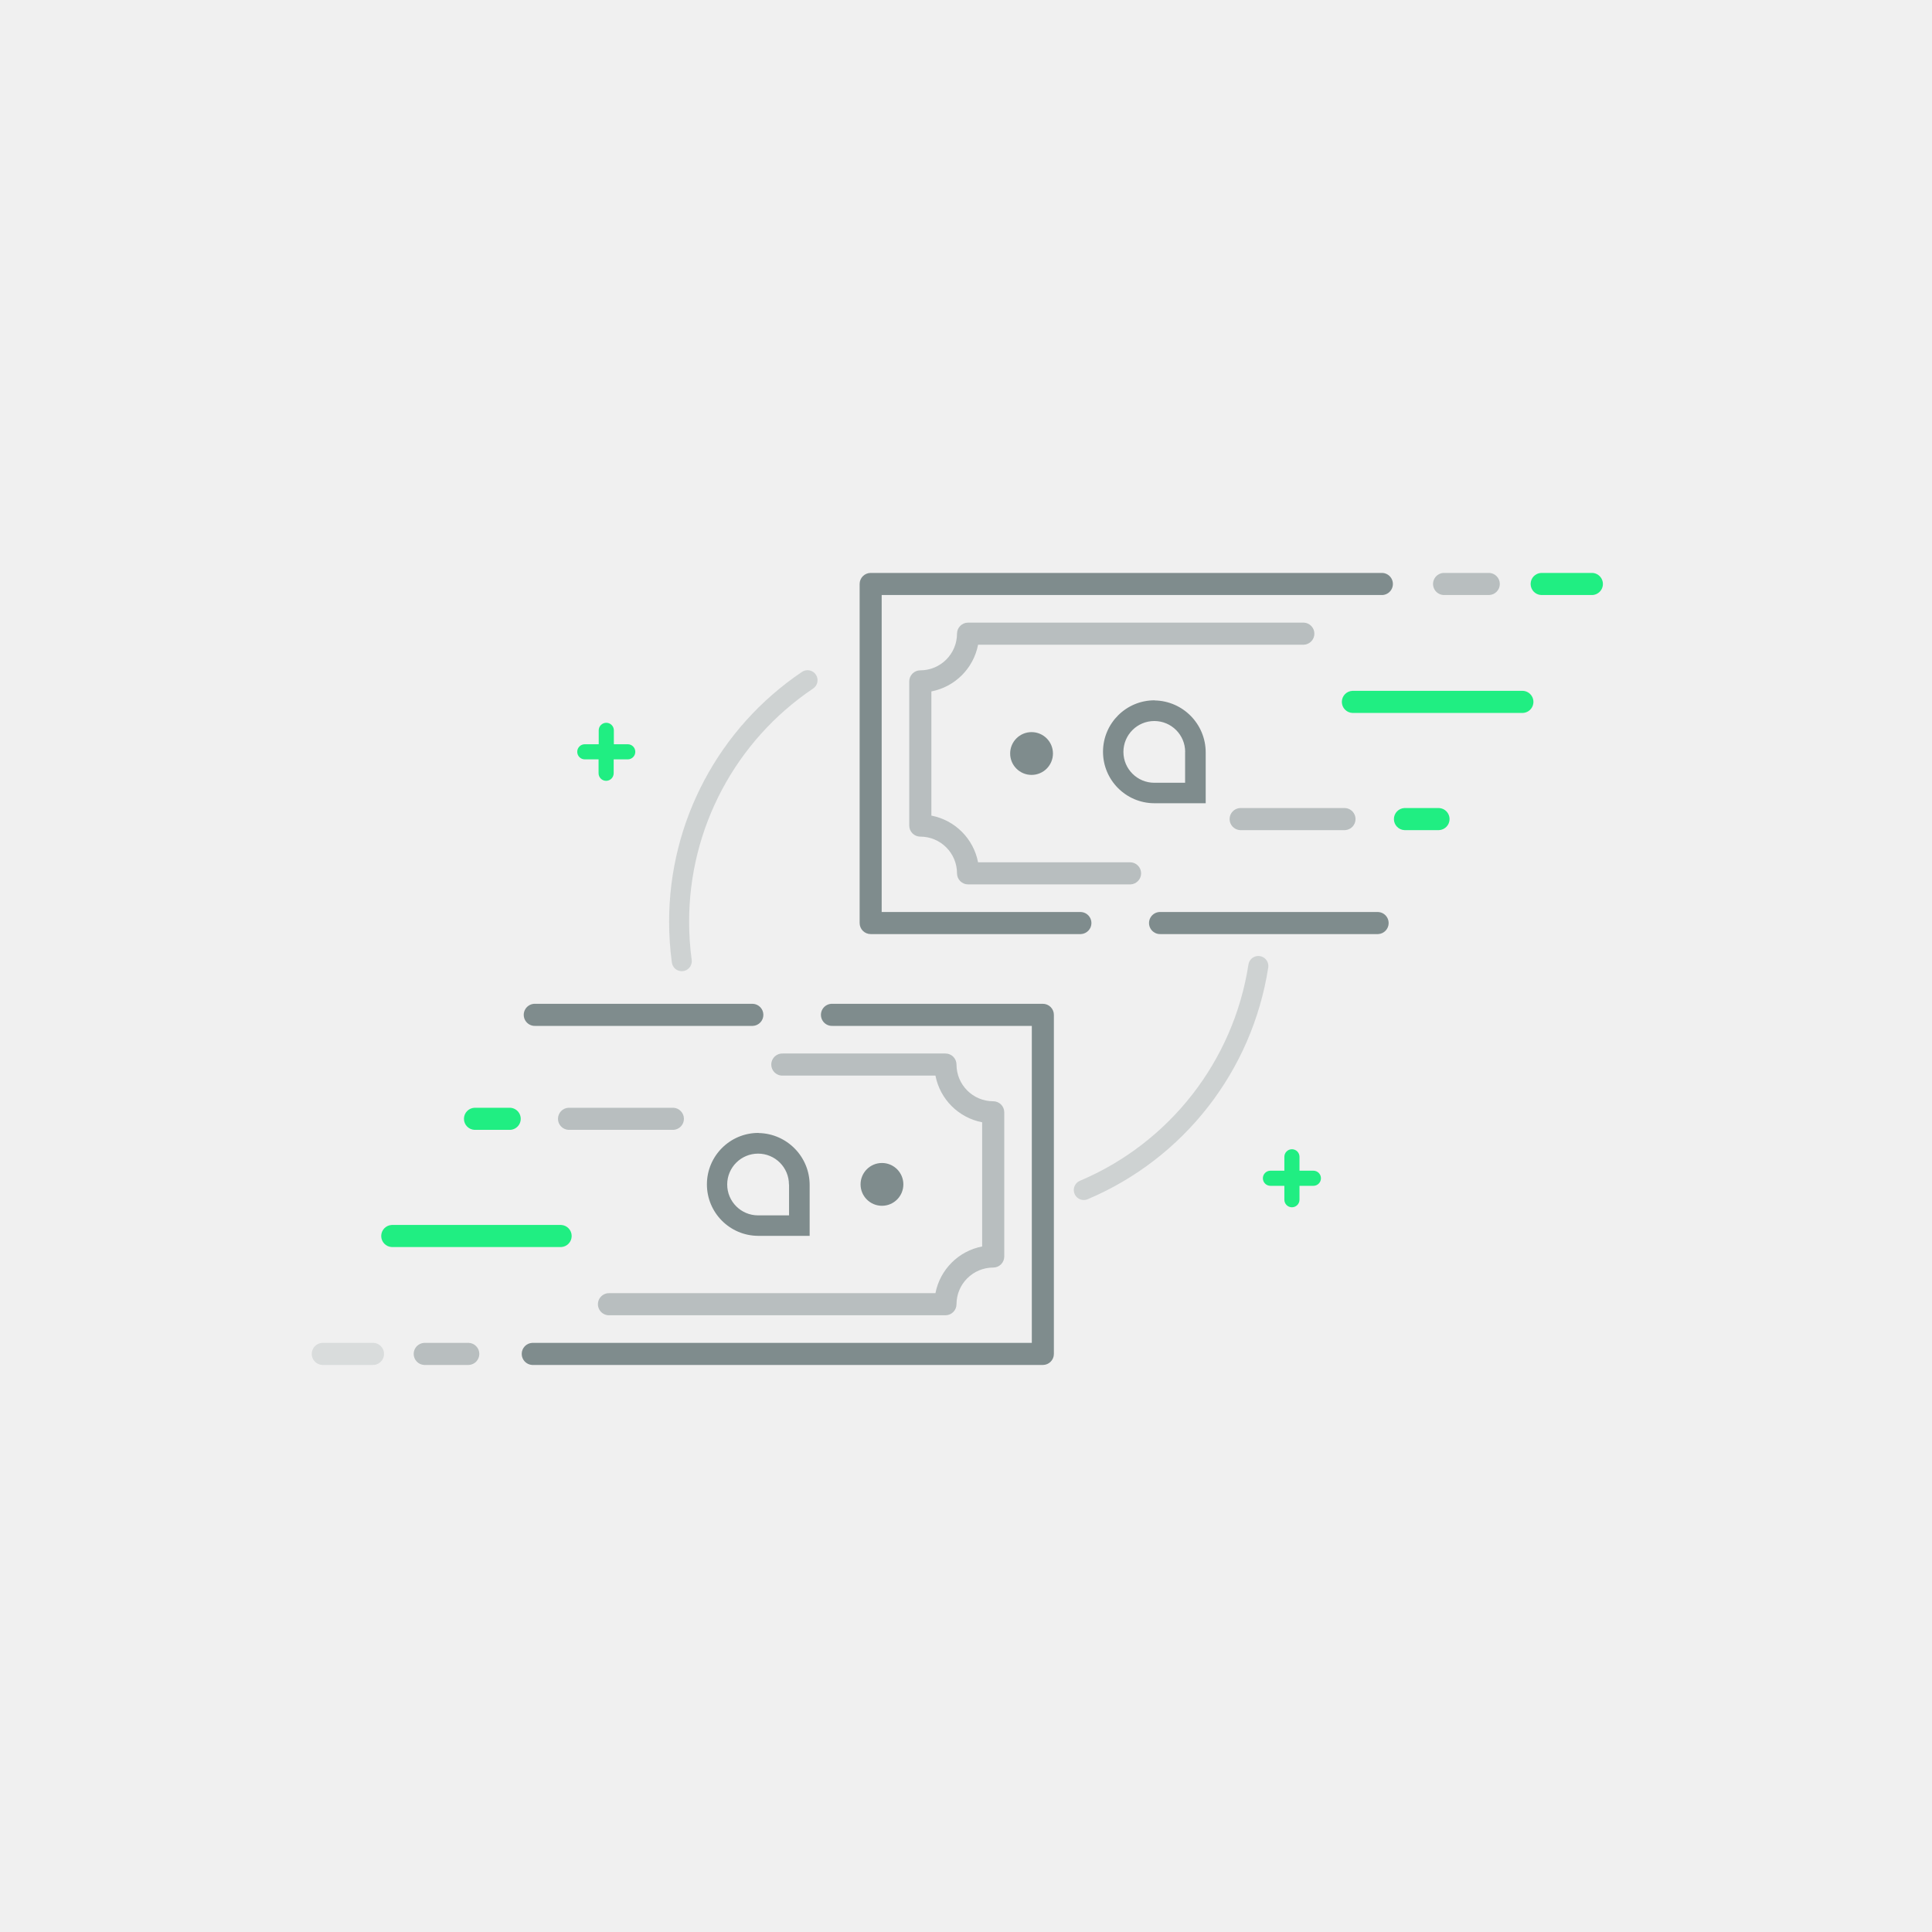
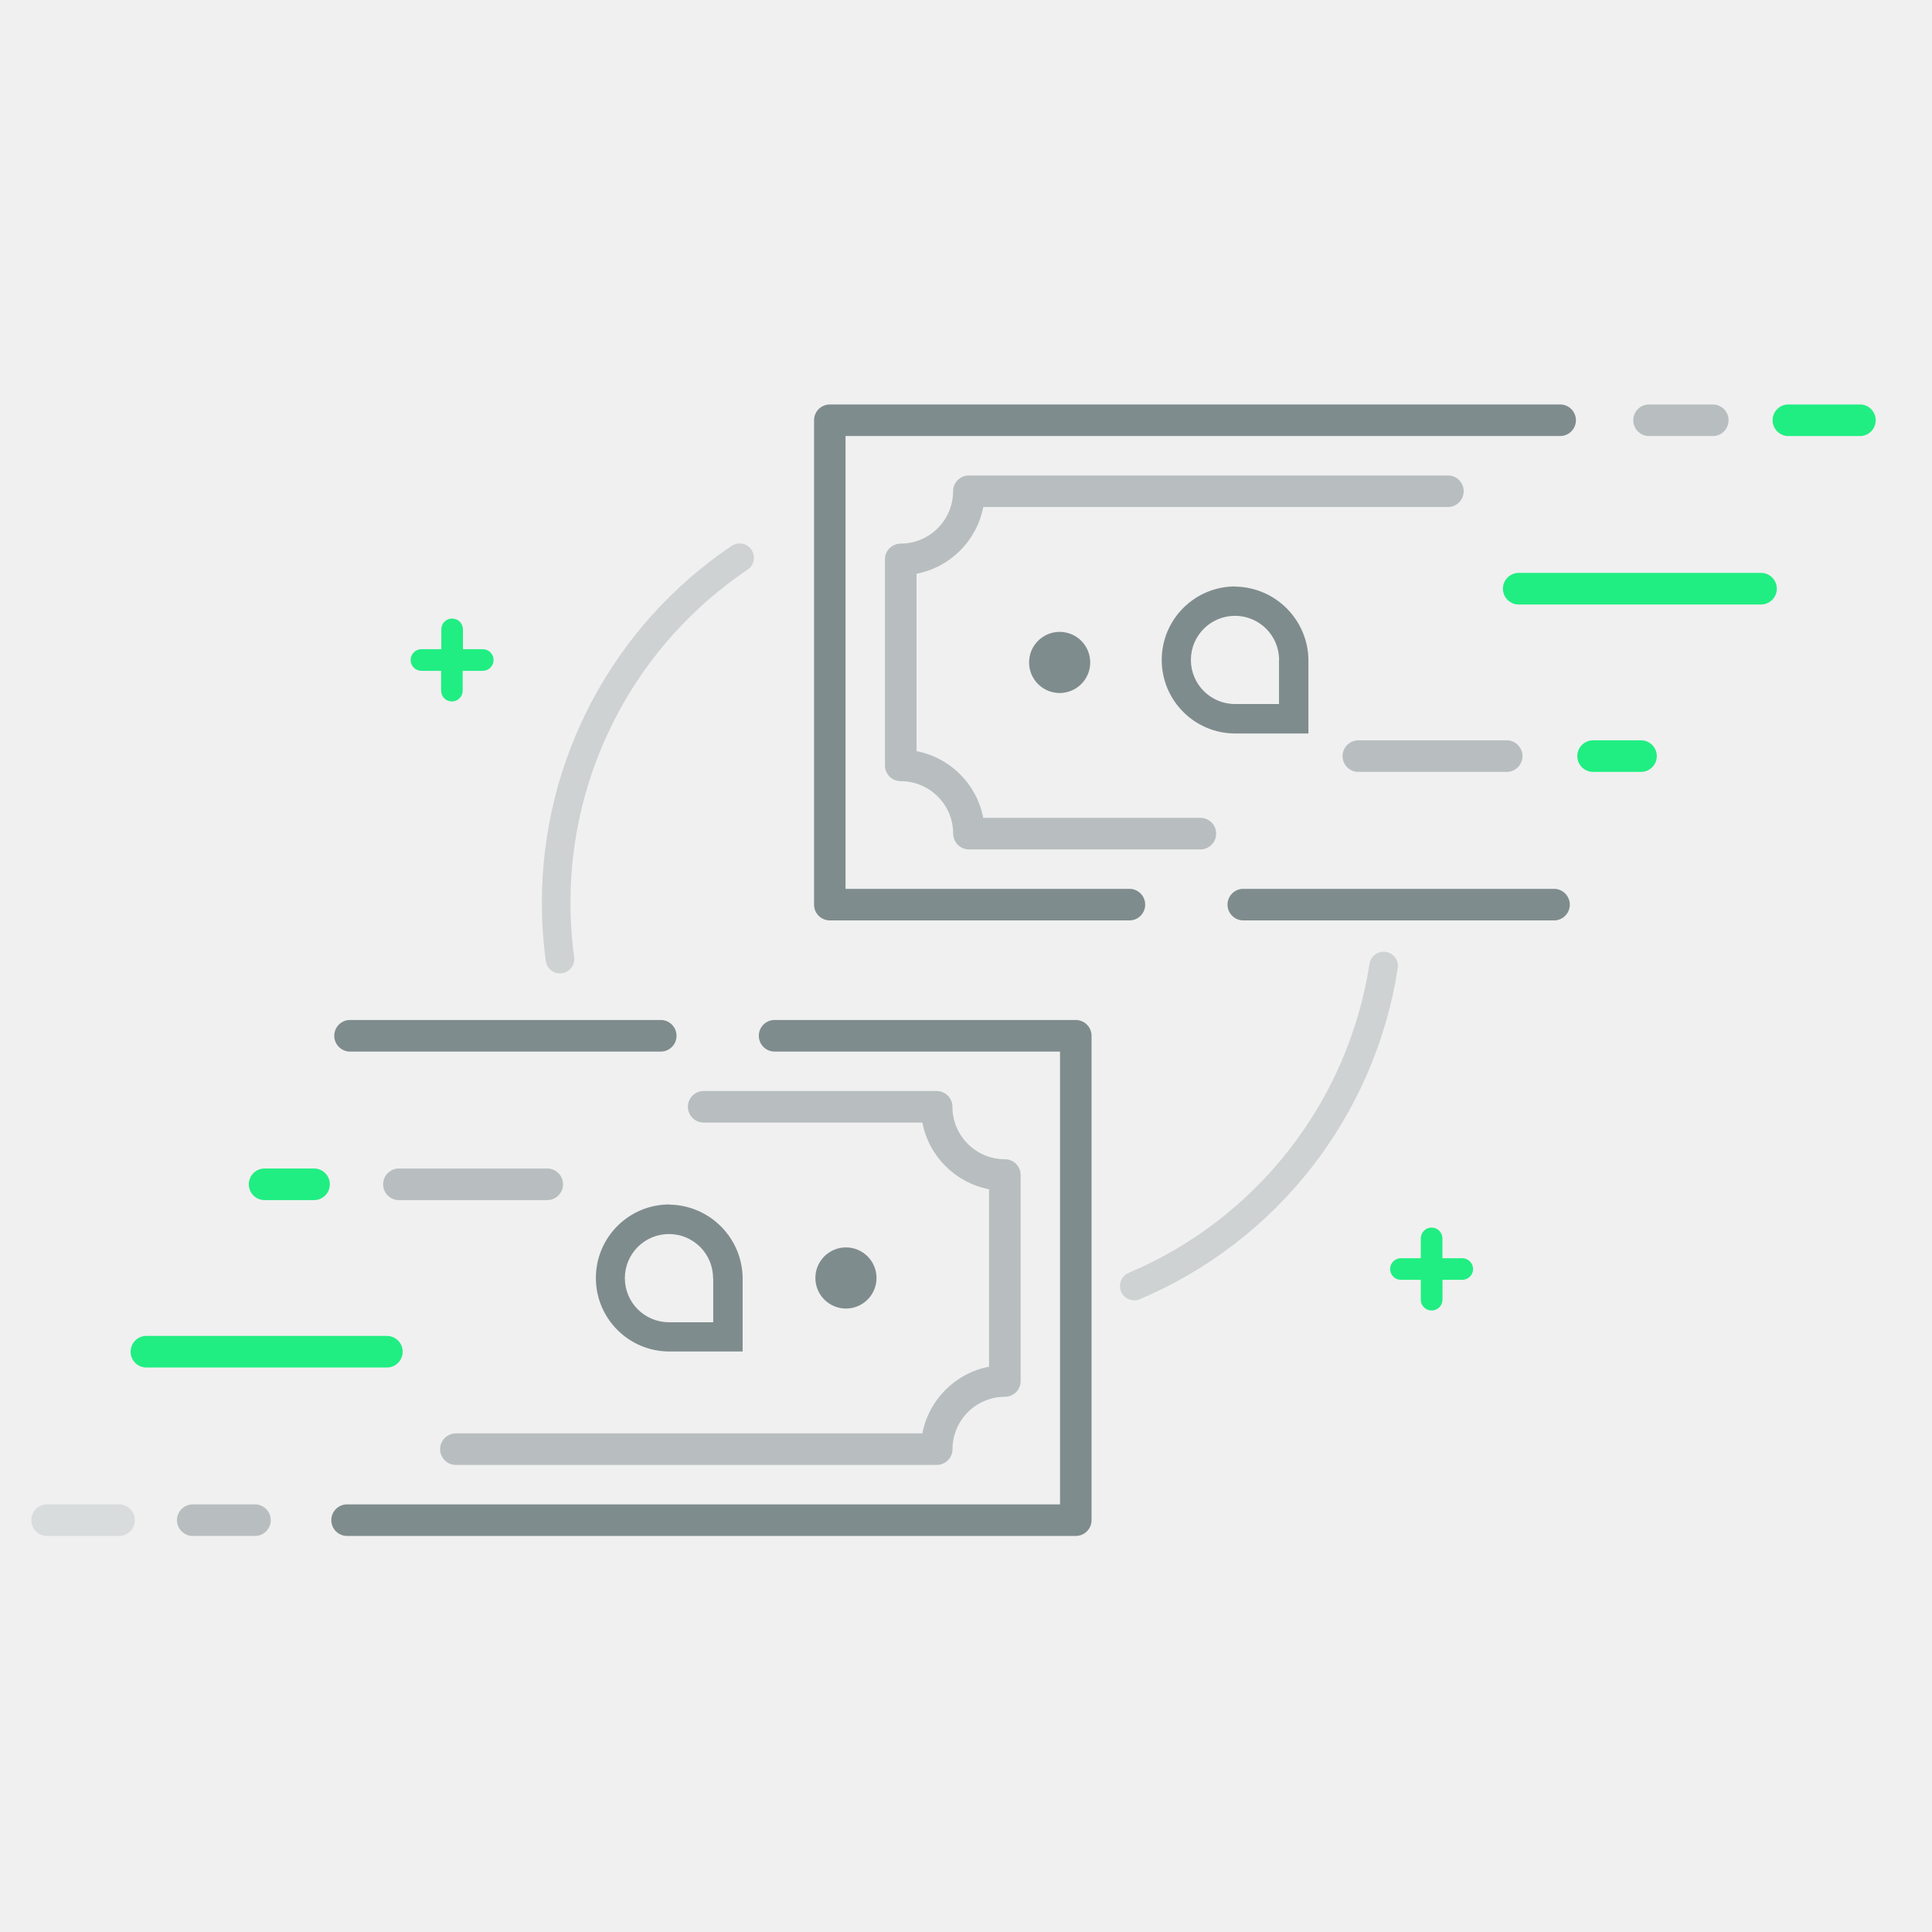
- <svg xmlns="http://www.w3.org/2000/svg" viewBox="0 0 669 669">
+ <svg xmlns="http://www.w3.org/2000/svg" id="Layer_1" data-name="Layer 1" viewBox="0 0 468.3 468.3">
  <defs>
-     <style>.cls-1{fill:#fff;opacity:0;}.cls-2{fill:#20ee82;}.cls-3{fill:none;stroke:#7f8c8d;stroke-linecap:round;stroke-miterlimit:10;stroke-width:6.93px;opacity:0.3;}.cls-4{fill:#7f8c8d;}.cls-5{opacity:0.5;}.cls-6{opacity:0.2;}</style>
+     <style>.cls-1{fill:#fff;fill-opacity:0;}.cls-2{fill:#20ee82;}.cls-3{fill:none;stroke:#7f8c8d;stroke-linecap:round;stroke-miterlimit:10;stroke-width:6.93px;opacity:0.3;isolation:isolate;}.cls-4{fill:#7f8c8d;}.cls-5{opacity:0.5;}.cls-6{opacity:0.2;}</style>
  </defs>
  <g id="Layer_2" data-name="Layer 2">
-     <rect class="cls-1" width="669" height="669" />
+     <rect class="cls-1" width="468.3" height="468.3" />
  </g>
  <g id="Layer_5" data-name="Layer 5">
-     <path class="cls-2" d="M7078.39,7134.88a2.62,2.62,0,0,1-2.62-2.62v-4.81H7071a2.62,2.62,0,0,1,0-5.24h4.82v-4.81a2.62,2.62,0,1,1,5.24,0v4.81h4.81a2.62,2.62,0,0,1,0,5.24H7081v4.81A2.62,2.62,0,0,1,7078.39,7134.88Z" transform="translate(-6868.5 -6864.5)" />
-     <path class="cls-2" d="M7315.86,7282.55a2.62,2.62,0,0,1-2.62-2.62v-4.81h-4.82a2.62,2.62,0,1,1,0-5.24h4.82v-4.81a2.62,2.62,0,1,1,5.24,0v4.81h4.81a2.62,2.62,0,1,1,0,5.24h-4.81v4.81A2.62,2.62,0,0,1,7315.86,7282.55Z" transform="translate(-6868.5 -6864.5)" />
-     <path class="cls-3" d="M7304.23,7199a101,101,0,0,1-60.44,77.57" transform="translate(-6868.5 -6864.5)" />
-     <path class="cls-3" d="M7104.58,7197.33a101.77,101.77,0,0,1-.92-13.65,100.76,100.76,0,0,1,44.47-83.64" transform="translate(-6868.5 -6864.5)" />
-     <circle class="cls-4" cx="305.4" cy="410.12" r="7.41" />
-     <path class="cls-4" d="M7229.63,7337.15H7052.79a3.83,3.83,0,0,1,0-7.65h173V7219.74h-69a3.83,3.83,0,1,1,0-7.65h72.81a3.82,3.82,0,0,1,3.83,3.83v117.41A3.82,3.82,0,0,1,7229.63,7337.15Z" transform="translate(-6868.5 -6864.5)" />
+     <path class="cls-2" d="M209.89,270.38a2.62,2.62,0,0,1-2.62-2.62h0v-4.81H202.5a2.62,2.62,0,1,1,0-5.24h4.82V252.9a2.62,2.62,0,1,1,5.24,0v4.81h4.81a2.62,2.62,0,1,1,0,5.24H212.5v4.81A2.62,2.62,0,0,1,209.89,270.38Z" transform="translate(-100.35 -100.35)" />
+     <path class="cls-2" d="M447.36,418a2.62,2.62,0,0,1-2.62-2.62h0v-4.81h-4.82a2.62,2.62,0,0,1,0-5.24h4.82v-4.81a2.62,2.62,0,0,1,5.24,0v4.81h4.81a2.62,2.62,0,0,1,0,5.24H450v4.81a2.62,2.62,0,0,1-2.62,2.62Z" transform="translate(-100.35 -100.35)" />
+     <path class="cls-3" d="M435.73,334.5a101,101,0,0,1-60.44,77.57" transform="translate(-100.35 -100.35)" />
+     <path class="cls-3" d="M236.08,332.83a101.78,101.78,0,0,1-.92-13.65,100.76,100.76,0,0,1,44.47-83.64" transform="translate(-100.35 -100.35)" />
+     <circle class="cls-4" cx="205.05" cy="309.77" r="7.41" />
+     <path class="cls-4" d="M361.13,472.65H184.29a3.83,3.83,0,0,1,0-7.65h173V355.24h-69a3.83,3.83,0,0,1-.39-7.65h73.2a3.82,3.82,0,0,1,3.83,3.81V468.83A3.82,3.82,0,0,1,361.13,472.65Z" transform="translate(-100.35 -100.35)" />
    <g class="cls-5">
-       <path class="cls-4" d="M7195.89,7319.94H7079.57a3.83,3.83,0,1,1,0-7.65h112.85a20.42,20.42,0,0,1,16.17-16.17v-43a20.42,20.42,0,0,1-16.17-16.17H7139.6a3.83,3.83,0,1,1,0-7.65h56.28a3.83,3.83,0,0,1,3.83,3.83,12.72,12.72,0,0,0,12.71,12.71,3.82,3.82,0,0,1,3.83,3.83v49.92a3.82,3.82,0,0,1-3.83,3.83,12.72,12.72,0,0,0-12.71,12.71A3.83,3.83,0,0,1,7195.89,7319.94Z" transform="translate(-6868.5 -6864.5)" />
+       <path class="cls-4" d="M327.39,455.44H211.07a3.83,3.83,0,1,1-.39-7.65H323.92a20.42,20.42,0,0,1,16.17-16.17v-43a20.42,20.42,0,0,1-16.17-16.17H271.1a3.83,3.83,0,0,1-.39-7.65h56.67a3.83,3.83,0,0,1,3.83,3.83h0a12.72,12.72,0,0,0,12.71,12.71,3.82,3.82,0,0,1,3.83,3.81v49.94a3.82,3.82,0,0,1-3.81,3.83h0a12.72,12.72,0,0,0-12.71,12.71A3.83,3.83,0,0,1,327.39,455.44Z" transform="translate(-100.35 -100.35)" />
    </g>
    <g class="cls-6">
-       <path class="cls-4" d="M6997.45,7337.15h-17.37a3.83,3.83,0,0,1,0-7.65h17.37a3.83,3.83,0,1,1,0,7.65Z" transform="translate(-6868.5 -6864.5)" />
+       <path class="cls-4" d="M129,472.65H111.58a3.83,3.83,0,0,1,0-7.65H129a3.83,3.83,0,1,1,.39,7.65Z" transform="translate(-100.35 -100.35)" />
    </g>
    <g class="cls-5">
-       <path class="cls-4" d="M7030.84,7337.15h-15.46a3.83,3.83,0,0,1,0-7.65h15.46a3.83,3.83,0,0,1,0,7.65Z" transform="translate(-6868.5 -6864.5)" />
+       <path class="cls-4" d="M162.34,472.65H146.88a3.83,3.83,0,0,1,0-7.65h15.46a3.83,3.83,0,0,1,0,7.65Z" transform="translate(-100.35 -100.35)" />
    </g>
-     <path class="cls-2" d="M7062.82,7296.32h-58.68a3.83,3.83,0,0,1,0-7.65h58.68a3.83,3.83,0,0,1,0,7.65Z" transform="translate(-6868.5 -6864.5)" />
-     <path class="cls-2" d="M7044.79,7255.74h-12a3.83,3.83,0,0,1,0-7.65h12a3.83,3.83,0,1,1,0,7.65Z" transform="translate(-6868.5 -6864.5)" />
+     <path class="cls-2" d="M194.32,431.82H135.64a3.83,3.83,0,0,1,0-7.65h58.68a3.83,3.83,0,0,1,0,7.65Z" transform="translate(-100.35 -100.35)" />
+     <path class="cls-2" d="M176.29,391.24h-12a3.83,3.83,0,0,1,0-7.65h12a3.83,3.83,0,0,1,.39,7.65Z" transform="translate(-100.35 -100.35)" />
    <g class="cls-5">
-       <path class="cls-4" d="M7101.69,7255.74h-36.34a3.83,3.83,0,0,1,0-7.65h36.34a3.83,3.83,0,0,1,0,7.65Z" transform="translate(-6868.5 -6864.5)" />
+       <path class="cls-4" d="M233.19,391.24H196.85a3.83,3.83,0,0,1,0-7.65h36.34a3.83,3.83,0,0,1,0,7.65Z" transform="translate(-100.35 -100.35)" />
    </g>
-     <path class="cls-4" d="M7129.2,7219.74h-75.32a3.83,3.83,0,1,1,0-7.65h75.32a3.83,3.83,0,0,1,0,7.65Z" transform="translate(-6868.5 -6864.5)" />
-     <circle class="cls-4" cx="357.2" cy="260.92" r="7.41" />
-     <path class="cls-4" d="M7170,7062.89H7346.8a3.83,3.83,0,1,1,0,7.65h-173V7180.3h69a3.83,3.83,0,0,1,0,7.65H7170a3.82,3.82,0,0,1-3.83-3.83V7066.71A3.82,3.82,0,0,1,7170,7062.89Z" transform="translate(-6868.5 -6864.5)" />
+     <path class="cls-4" d="M260.7,355.24H185.38a3.83,3.83,0,0,1-.39-7.65H260.7a3.83,3.83,0,0,1,0,7.65Z" transform="translate(-100.35 -100.35)" />
+     <circle class="cls-4" cx="256.85" cy="160.57" r="7.41" />
+     <path class="cls-4" d="M301.5,198.39H478.3a3.83,3.83,0,1,1,.39,7.65H305.3V315.8h69a3.83,3.83,0,0,1,0,7.65H301.5a3.82,3.82,0,0,1-3.83-3.81V202.21a3.82,3.82,0,0,1,3.82-3.82Z" transform="translate(-100.35 -100.35)" />
    <g class="cls-5">
-       <path class="cls-4" d="M7203.71,7080.1H7320a3.83,3.83,0,0,1,0,7.65H7207.18a20.42,20.42,0,0,1-16.17,16.17v43a20.42,20.42,0,0,1,16.17,16.17H7260a3.83,3.83,0,0,1,0,7.65h-56.28a3.83,3.83,0,0,1-3.83-3.83,12.72,12.72,0,0,0-12.71-12.71,3.82,3.82,0,0,1-3.83-3.83v-49.92a3.82,3.82,0,0,1,3.83-3.83,12.72,12.72,0,0,0,12.71-12.71A3.83,3.83,0,0,1,7203.71,7080.1Z" transform="translate(-6868.5 -6864.5)" />
+       <path class="cls-4" d="M335.21,215.6H451.5a3.83,3.83,0,0,1,0,7.65H338.68a20.42,20.42,0,0,1-16.17,16.17v43a20.42,20.42,0,0,1,16.17,16.17H391.5a3.83,3.83,0,0,1,0,7.65H335.22a3.83,3.83,0,0,1-3.83-3.83h0a12.72,12.72,0,0,0-12.71-12.71,3.82,3.82,0,0,1-3.83-3.81V235.95a3.82,3.82,0,0,1,3.81-3.83h0a12.72,12.72,0,0,0,12.71-12.71A3.83,3.83,0,0,1,335.21,215.6Z" transform="translate(-100.35 -100.35)" />
    </g>
-     <path class="cls-2" d="M7402.15,7062.89h17.37a3.83,3.83,0,1,1,0,7.65h-17.37a3.83,3.83,0,0,1,0-7.65Z" transform="translate(-6868.5 -6864.5)" />
+     <path class="cls-2" d="M533.65,198.39H551a3.83,3.83,0,0,1,.39,7.65H533.65a3.83,3.83,0,0,1,0-7.65Z" transform="translate(-100.35 -100.35)" />
    <g class="cls-5">
-       <path class="cls-4" d="M7368.75,7062.89h15.46a3.83,3.83,0,0,1,0,7.65h-15.46a3.83,3.83,0,1,1,0-7.65Z" transform="translate(-6868.5 -6864.5)" />
+       <path class="cls-4" d="M500.25,198.39h15.46a3.83,3.83,0,0,1,0,7.65H500.25a3.83,3.83,0,0,1-.39-7.65Z" transform="translate(-100.35 -100.35)" />
    </g>
-     <path class="cls-2" d="M7336.78,7103.72h58.68a3.83,3.83,0,1,1,0,7.65h-58.68a3.83,3.83,0,0,1,0-7.65Z" transform="translate(-6868.5 -6864.5)" />
-     <path class="cls-2" d="M7354.81,7144.3h12a3.83,3.83,0,0,1,0,7.65h-12a3.83,3.83,0,0,1,0-7.65Z" transform="translate(-6868.5 -6864.5)" />
+     <path class="cls-2" d="M468.28,239.22H527a3.83,3.83,0,1,1,.39,7.65H468.28a3.83,3.83,0,0,1,0-7.65Z" transform="translate(-100.35 -100.35)" />
+     <path class="cls-2" d="M486.31,279.8h12a3.83,3.83,0,0,1,0,7.65h-12a3.83,3.83,0,0,1,0-7.65Z" transform="translate(-100.35 -100.35)" />
    <g class="cls-5">
-       <path class="cls-4" d="M7297.91,7144.3h36.34a3.83,3.83,0,0,1,0,7.65h-36.34a3.83,3.83,0,0,1,0-7.65Z" transform="translate(-6868.5 -6864.5)" />
+       <path class="cls-4" d="M429.41,279.8h36.34a3.83,3.83,0,0,1,0,7.65H429.41a3.83,3.83,0,0,1,0-7.65Z" transform="translate(-100.35 -100.35)" />
    </g>
-     <path class="cls-4" d="M7270.4,7180.3h75.32a3.83,3.83,0,0,1,0,7.65H7270.4a3.83,3.83,0,1,1,0-7.65Z" transform="translate(-6868.5 -6864.5)" />
-     <path class="cls-4" d="M7268.33,7107a17.82,17.82,0,1,0-.13,35.64H7286v-17.6a18,18,0,0,0-17.69-18m10.56,17.82v10.69H7268.2a10.69,10.69,0,1,1,10.69-10.69" transform="translate(-6868.5 -6864.5)" />
-     <path class="cls-4" d="M7131.17,7256.8a17.82,17.82,0,1,0-.13,35.64h17.82v-17.6a18,18,0,0,0-17.69-18m10.56,17.82v10.69H7131a10.69,10.69,0,1,1,10.69-10.69" transform="translate(-6868.5 -6864.5)" />
+     <path class="cls-4" d="M401.9,315.8h75.32a3.83,3.83,0,0,1,0,7.65H401.9a3.83,3.83,0,0,1-.39-7.65Z" transform="translate(-100.35 -100.35)" />
+     <path class="cls-4" d="M399.83,242.5a17.82,17.82,0,0,0-.13,35.64h17.8v-17.6a18,18,0,0,0-17.69-18m10.56,17.82V271H399.7a10.69,10.69,0,1,1,10.69-10.69h0" transform="translate(-100.35 -100.35)" />
+     <path class="cls-4" d="M262.67,392.3a17.82,17.82,0,0,0-.13,35.64h17.82v-17.6a18,18,0,0,0-17.69-18m10.56,17.82v10.69H262.5a10.69,10.69,0,1,1,10.69-10.69h0" transform="translate(-100.35 -100.35)" />
  </g>
</svg>
